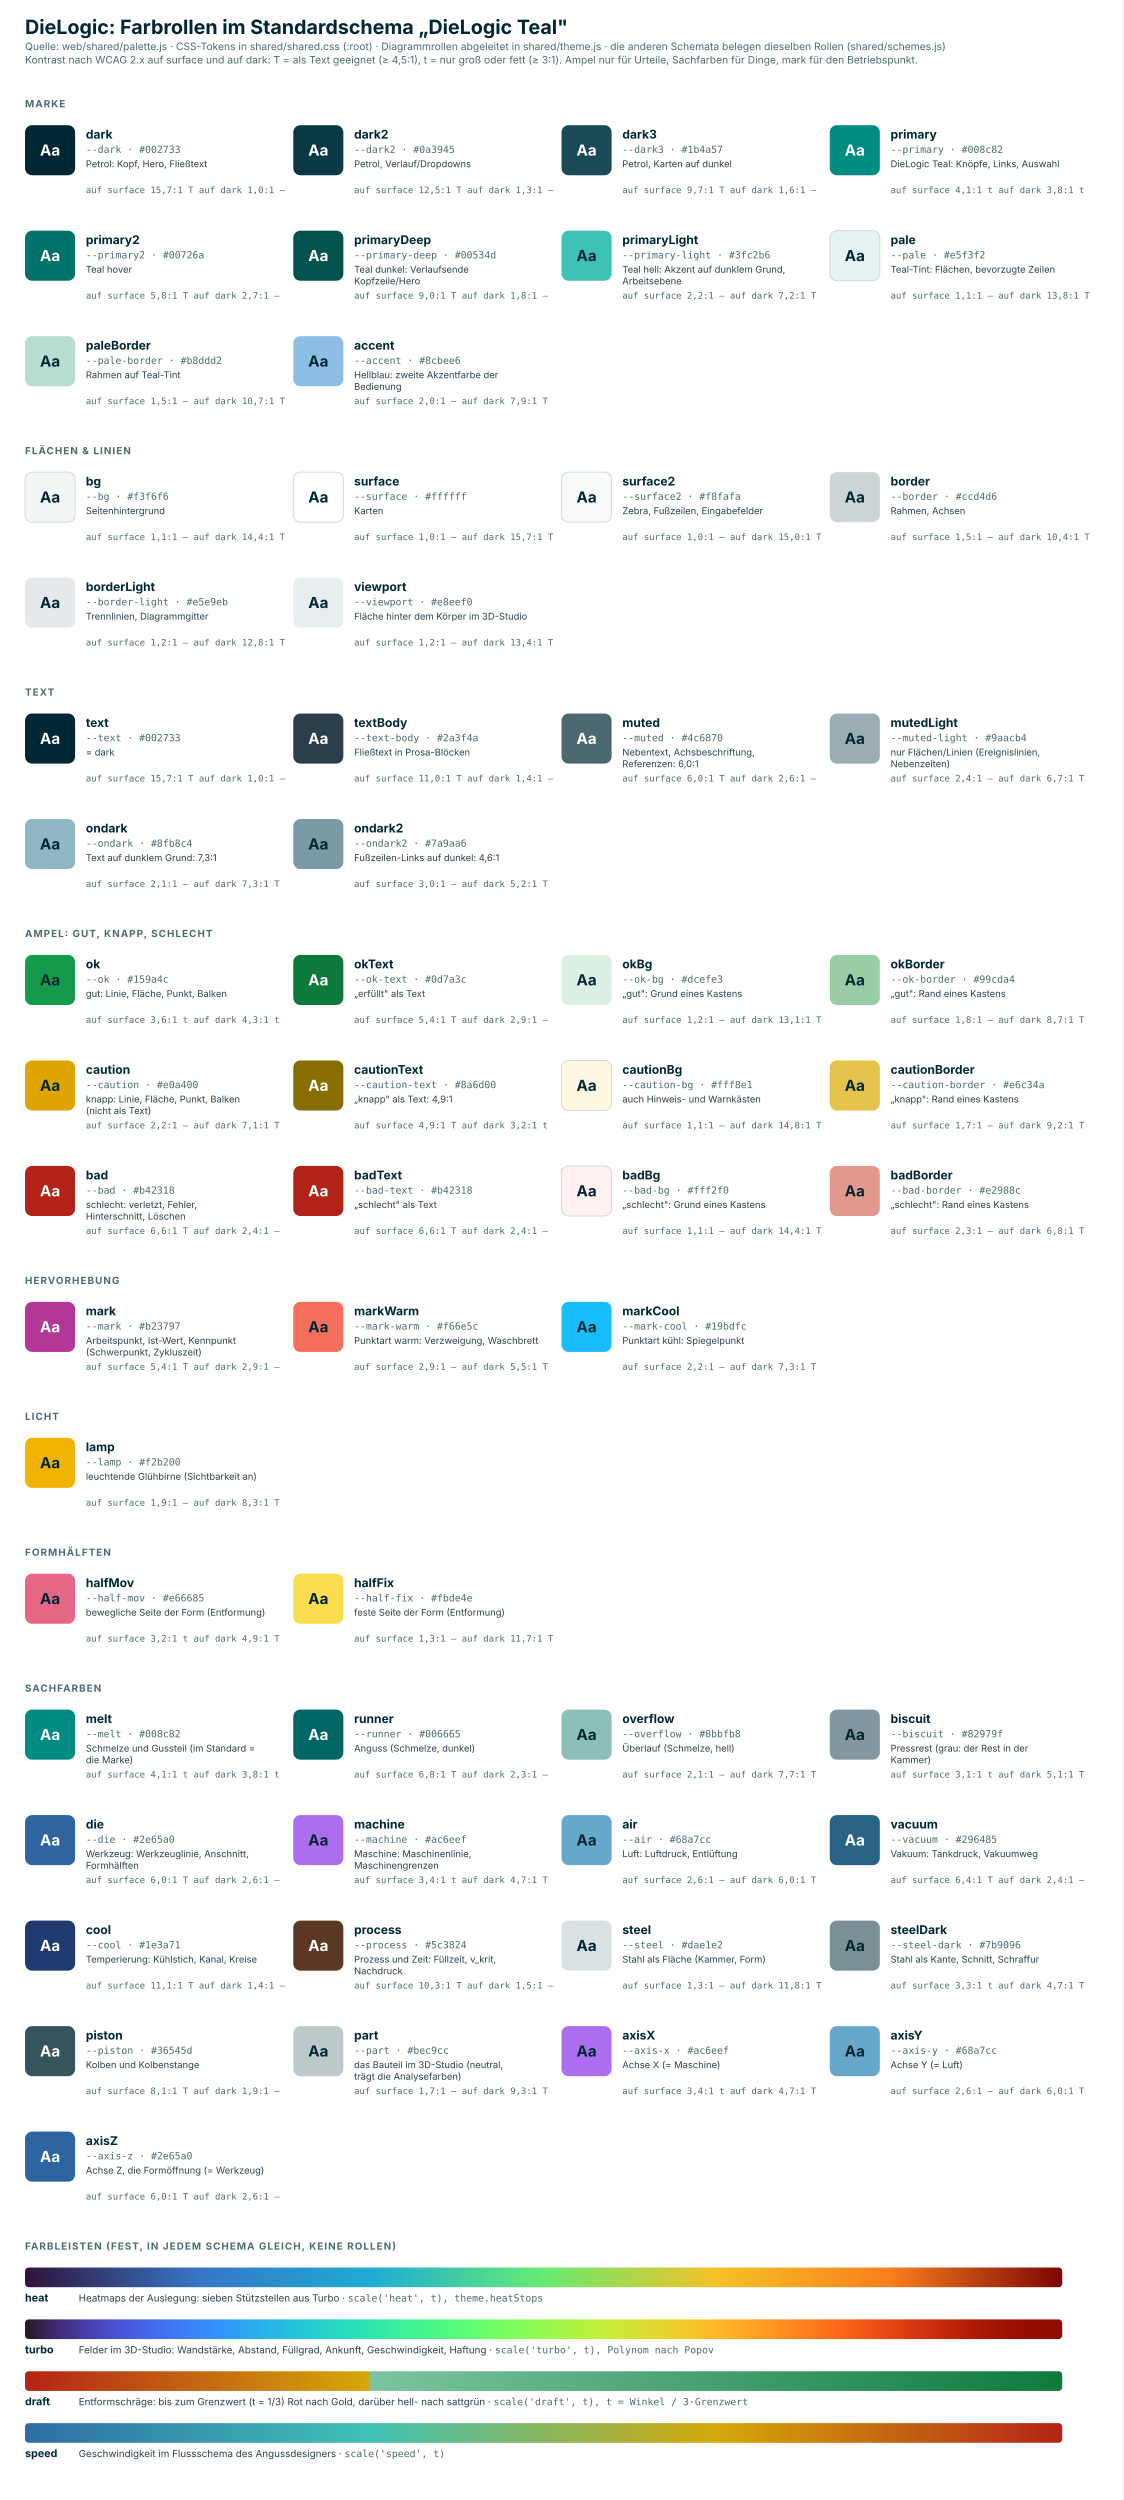
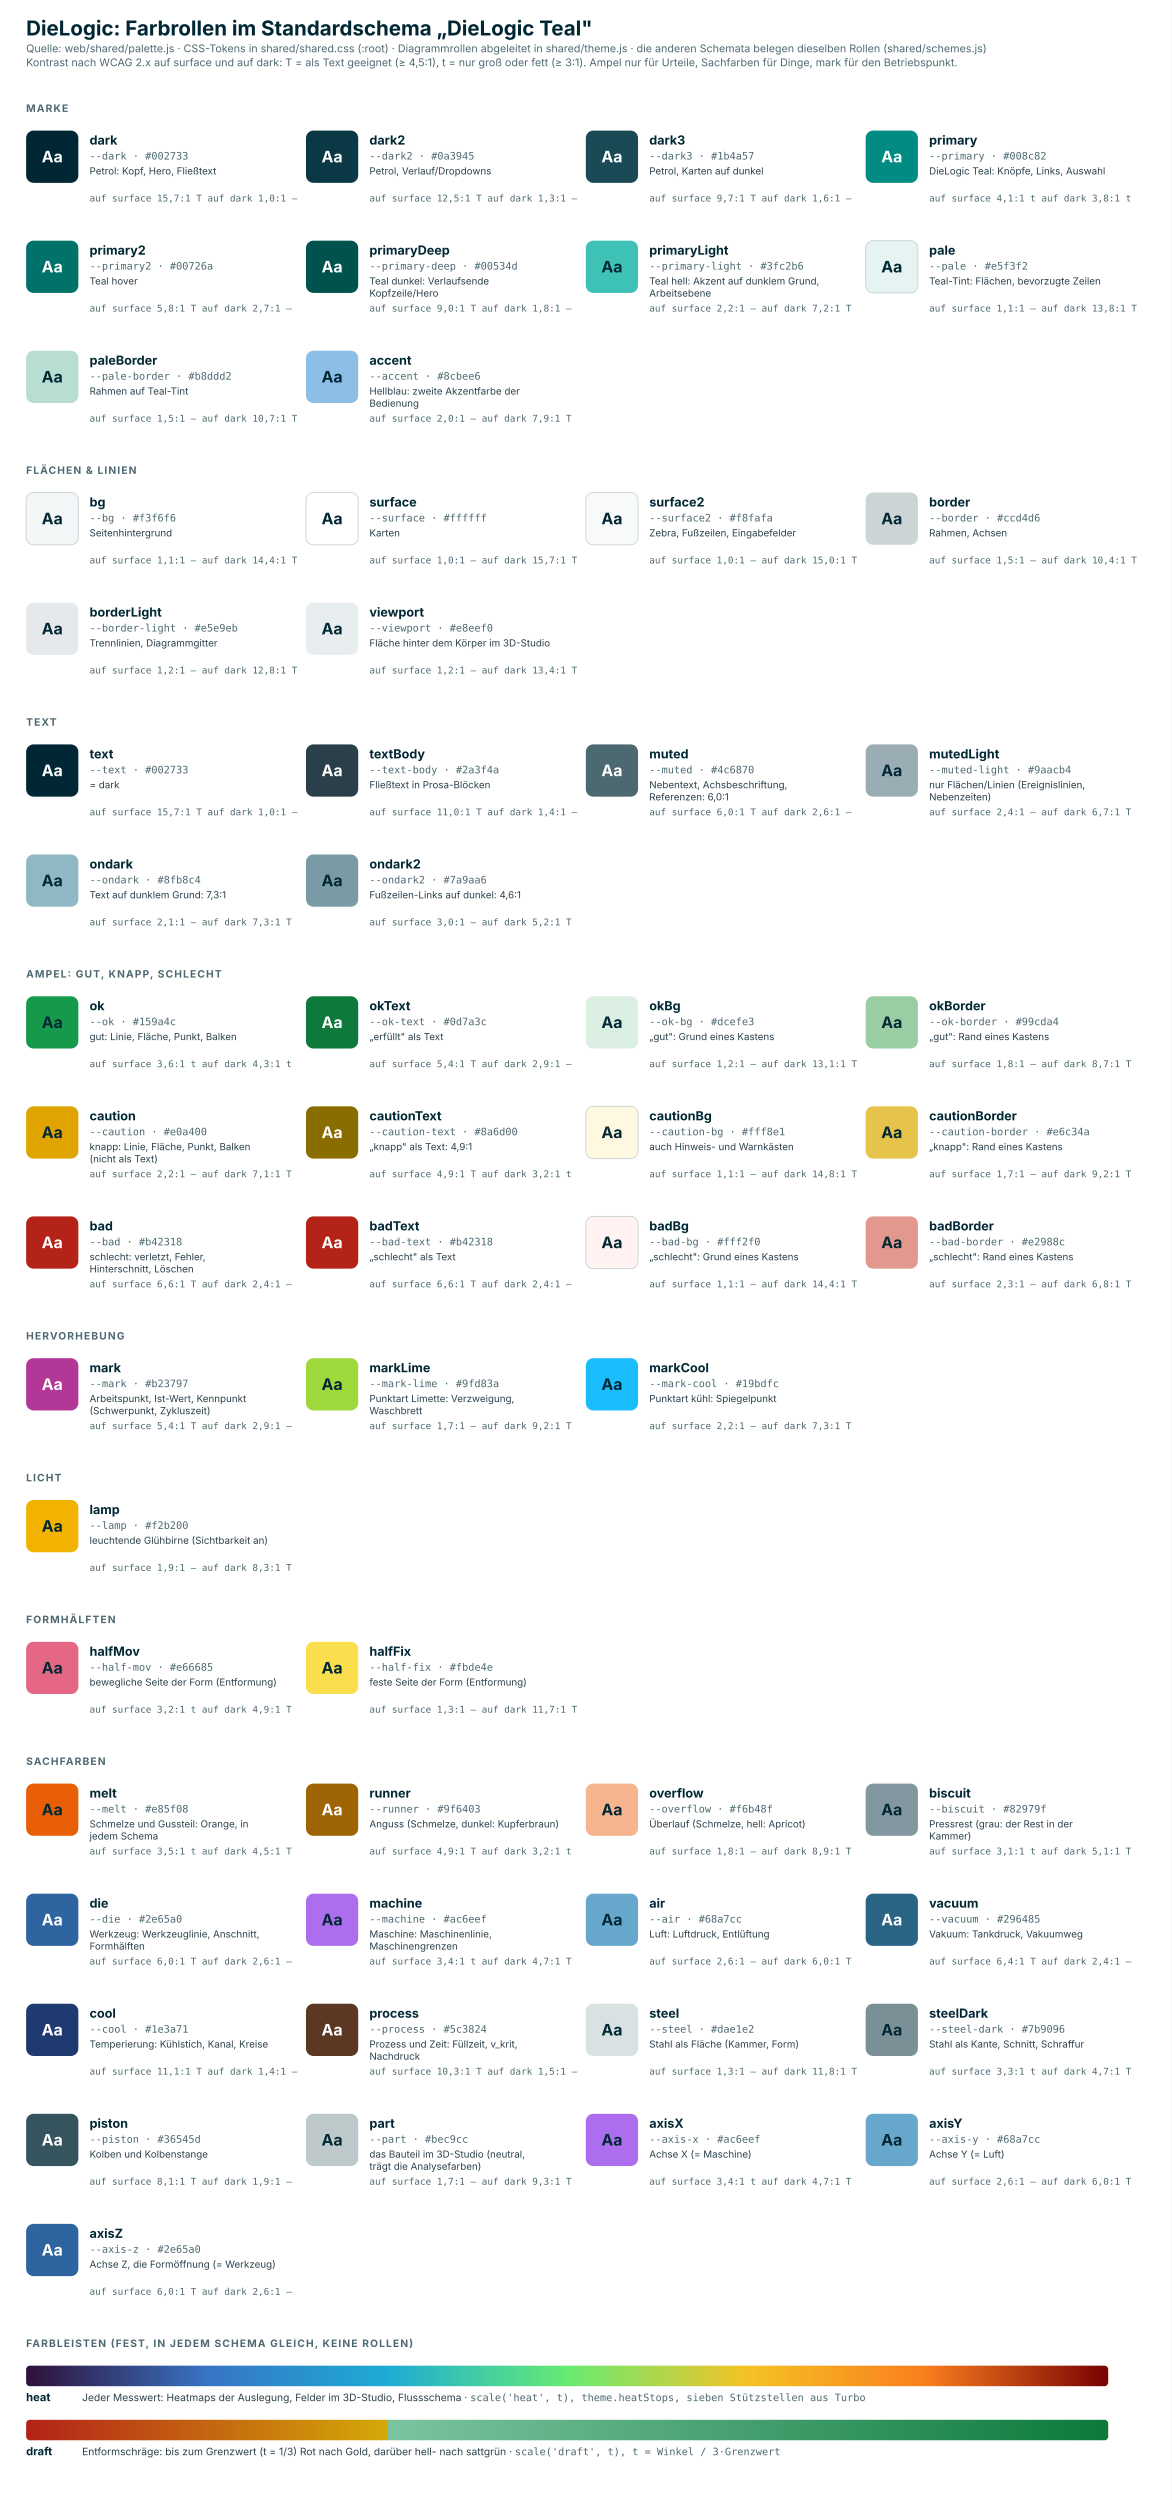
- <svg xmlns="http://www.w3.org/2000/svg" viewBox="0 0 1256 2796" width="1256" height="2796" font-family="-apple-system,Inter,Segoe UI,Helvetica,Arial,sans-serif" role="img" aria-label="DieLogic Farbrollen">
-   <rect width="1256" height="2796" fill="#ffffff" />
+ <svg xmlns="http://www.w3.org/2000/svg" viewBox="0 0 1256 2680" width="1256" height="2680" font-family="-apple-system,Inter,Segoe UI,Helvetica,Arial,sans-serif" role="img" aria-label="DieLogic Farbrollen">
+   <rect width="1256" height="2680" fill="#ffffff" />
  <text x="28" y="38" font-size="22" font-weight="700" fill="#002733">DieLogic: Farbrollen im Standardschema „DieLogic Teal"</text>
  <text x="28" y="56" font-size="11.5" fill="#4c6870">Quelle: web/shared/palette.js · CSS-Tokens in shared/shared.css (:root) · Diagrammrollen abgeleitet in shared/theme.js · die anderen Schemata belegen dieselben Rollen (shared/schemes.js)</text>
  <text x="28" y="71" font-size="11.5" fill="#4c6870">Kontrast nach WCAG 2.x auf surface und auf dark: T = als Text geeignet (≥ 4,5:1), t = nur groß oder fett (≥ 3:1). Ampel nur für Urteile, Sachfarben für Dinge, mark für den Betriebspunkt.</text>
  <text x="28" y="120" font-size="11" font-weight="700" letter-spacing="1.2" fill="#4c6870">MARKE</text>
  <rect x="28" y="140" width="56" height="56" rx="8" fill="#002733" stroke="none" />
  <text x="56" y="174" text-anchor="middle" font-size="17" font-weight="700" fill="#ffffff">Aa</text>
  <text x="96" y="155" font-size="13.5" font-weight="700" fill="#002733">dark</text>
  <text x="96" y="171" font-size="11" font-family="JetBrains Mono,Fira Code,Menlo,monospace" fill="#4c6870">--dark · #002733</text>
  <text x="96" y="187" font-size="10.5" fill="#2a3f4a">Petrol: Kopf, Hero, Fließtext</text>
  <text x="96" y="216" font-size="10" font-family="JetBrains Mono,Fira Code,Menlo,monospace" fill="#4c6870">auf surface 15,7:1 T   auf dark 1,0:1 –</text>
  <rect x="328" y="140" width="56" height="56" rx="8" fill="#0a3945" stroke="none" />
  <text x="356" y="174" text-anchor="middle" font-size="17" font-weight="700" fill="#ffffff">Aa</text>
  <text x="396" y="155" font-size="13.5" font-weight="700" fill="#002733">dark2</text>
  <text x="396" y="171" font-size="11" font-family="JetBrains Mono,Fira Code,Menlo,monospace" fill="#4c6870">--dark2 · #0a3945</text>
  <text x="396" y="187" font-size="10.5" fill="#2a3f4a">Petrol, Verlauf/Dropdowns</text>
  <text x="396" y="216" font-size="10" font-family="JetBrains Mono,Fira Code,Menlo,monospace" fill="#4c6870">auf surface 12,5:1 T   auf dark 1,3:1 –</text>
  <rect x="628" y="140" width="56" height="56" rx="8" fill="#1b4a57" stroke="none" />
  <text x="656" y="174" text-anchor="middle" font-size="17" font-weight="700" fill="#ffffff">Aa</text>
  <text x="696" y="155" font-size="13.5" font-weight="700" fill="#002733">dark3</text>
  <text x="696" y="171" font-size="11" font-family="JetBrains Mono,Fira Code,Menlo,monospace" fill="#4c6870">--dark3 · #1b4a57</text>
  <text x="696" y="187" font-size="10.5" fill="#2a3f4a">Petrol, Karten auf dunkel</text>
  <text x="696" y="216" font-size="10" font-family="JetBrains Mono,Fira Code,Menlo,monospace" fill="#4c6870">auf surface 9,7:1 T   auf dark 1,6:1 –</text>
  <rect x="928" y="140" width="56" height="56" rx="8" fill="#008c82" stroke="none" />
  <text x="956" y="174" text-anchor="middle" font-size="17" font-weight="700" fill="#ffffff">Aa</text>
  <text x="996" y="155" font-size="13.5" font-weight="700" fill="#002733">primary</text>
  <text x="996" y="171" font-size="11" font-family="JetBrains Mono,Fira Code,Menlo,monospace" fill="#4c6870">--primary · #008c82</text>
  <text x="996" y="187" font-size="10.5" fill="#2a3f4a">DieLogic Teal: Knöpfe, Links, Auswahl</text>
  <text x="996" y="216" font-size="10" font-family="JetBrains Mono,Fira Code,Menlo,monospace" fill="#4c6870">auf surface 4,1:1 t   auf dark 3,8:1 t</text>
  <rect x="28" y="258" width="56" height="56" rx="8" fill="#00726a" stroke="none" />
  <text x="56" y="292" text-anchor="middle" font-size="17" font-weight="700" fill="#ffffff">Aa</text>
  <text x="96" y="273" font-size="13.5" font-weight="700" fill="#002733">primary2</text>
  <text x="96" y="289" font-size="11" font-family="JetBrains Mono,Fira Code,Menlo,monospace" fill="#4c6870">--primary2 · #00726a</text>
  <text x="96" y="305" font-size="10.5" fill="#2a3f4a">Teal hover</text>
  <text x="96" y="334" font-size="10" font-family="JetBrains Mono,Fira Code,Menlo,monospace" fill="#4c6870">auf surface 5,8:1 T   auf dark 2,7:1 –</text>
  <rect x="328" y="258" width="56" height="56" rx="8" fill="#00534d" stroke="none" />
  <text x="356" y="292" text-anchor="middle" font-size="17" font-weight="700" fill="#ffffff">Aa</text>
  <text x="396" y="273" font-size="13.5" font-weight="700" fill="#002733">primaryDeep</text>
  <text x="396" y="289" font-size="11" font-family="JetBrains Mono,Fira Code,Menlo,monospace" fill="#4c6870">--primary-deep · #00534d</text>
  <text x="396" y="305" font-size="10.5" fill="#2a3f4a">Teal dunkel: Verlaufsende</text>
  <text x="396" y="318" font-size="10.5" fill="#2a3f4a">Kopfzeile/Hero</text>
  <text x="396" y="334" font-size="10" font-family="JetBrains Mono,Fira Code,Menlo,monospace" fill="#4c6870">auf surface 9,0:1 T   auf dark 1,8:1 –</text>
  <rect x="628" y="258" width="56" height="56" rx="8" fill="#3fc2b6" stroke="none" />
  <text x="656" y="292" text-anchor="middle" font-size="17" font-weight="700" fill="#002733">Aa</text>
  <text x="696" y="273" font-size="13.5" font-weight="700" fill="#002733">primaryLight</text>
  <text x="696" y="289" font-size="11" font-family="JetBrains Mono,Fira Code,Menlo,monospace" fill="#4c6870">--primary-light · #3fc2b6</text>
  <text x="696" y="305" font-size="10.5" fill="#2a3f4a">Teal hell: Akzent auf dunklem Grund,</text>
  <text x="696" y="318" font-size="10.5" fill="#2a3f4a">Arbeitsebene</text>
  <text x="696" y="334" font-size="10" font-family="JetBrains Mono,Fira Code,Menlo,monospace" fill="#4c6870">auf surface 2,2:1 –   auf dark 7,2:1 T</text>
  <rect x="928" y="258" width="56" height="56" rx="8" fill="#e5f3f2" stroke="#ccd4d6" />
  <text x="956" y="292" text-anchor="middle" font-size="17" font-weight="700" fill="#002733">Aa</text>
  <text x="996" y="273" font-size="13.5" font-weight="700" fill="#002733">pale</text>
  <text x="996" y="289" font-size="11" font-family="JetBrains Mono,Fira Code,Menlo,monospace" fill="#4c6870">--pale · #e5f3f2</text>
  <text x="996" y="305" font-size="10.5" fill="#2a3f4a">Teal-Tint: Flächen, bevorzugte Zeilen</text>
  <text x="996" y="334" font-size="10" font-family="JetBrains Mono,Fira Code,Menlo,monospace" fill="#4c6870">auf surface 1,1:1 –   auf dark 13,8:1 T</text>
  <rect x="28" y="376" width="56" height="56" rx="8" fill="#b8ddd2" stroke="none" />
  <text x="56" y="410" text-anchor="middle" font-size="17" font-weight="700" fill="#002733">Aa</text>
  <text x="96" y="391" font-size="13.5" font-weight="700" fill="#002733">paleBorder</text>
  <text x="96" y="407" font-size="11" font-family="JetBrains Mono,Fira Code,Menlo,monospace" fill="#4c6870">--pale-border · #b8ddd2</text>
  <text x="96" y="423" font-size="10.5" fill="#2a3f4a">Rahmen auf Teal-Tint</text>
  <text x="96" y="452" font-size="10" font-family="JetBrains Mono,Fira Code,Menlo,monospace" fill="#4c6870">auf surface 1,5:1 –   auf dark 10,7:1 T</text>
  <rect x="328" y="376" width="56" height="56" rx="8" fill="#8cbee6" stroke="none" />
  <text x="356" y="410" text-anchor="middle" font-size="17" font-weight="700" fill="#002733">Aa</text>
  <text x="396" y="391" font-size="13.5" font-weight="700" fill="#002733">accent</text>
  <text x="396" y="407" font-size="11" font-family="JetBrains Mono,Fira Code,Menlo,monospace" fill="#4c6870">--accent · #8cbee6</text>
  <text x="396" y="423" font-size="10.5" fill="#2a3f4a">Hellblau: zweite Akzentfarbe der</text>
  <text x="396" y="436" font-size="10.5" fill="#2a3f4a">Bedienung</text>
  <text x="396" y="452" font-size="10" font-family="JetBrains Mono,Fira Code,Menlo,monospace" fill="#4c6870">auf surface 2,0:1 –   auf dark 7,9:1 T</text>
  <text x="28" y="508" font-size="11" font-weight="700" letter-spacing="1.2" fill="#4c6870">FLÄCHEN &amp; LINIEN</text>
  <rect x="28" y="528" width="56" height="56" rx="8" fill="#f3f6f6" stroke="#ccd4d6" />
  <text x="56" y="562" text-anchor="middle" font-size="17" font-weight="700" fill="#002733">Aa</text>
  <text x="96" y="543" font-size="13.5" font-weight="700" fill="#002733">bg</text>
  <text x="96" y="559" font-size="11" font-family="JetBrains Mono,Fira Code,Menlo,monospace" fill="#4c6870">--bg · #f3f6f6</text>
  <text x="96" y="575" font-size="10.5" fill="#2a3f4a">Seitenhintergrund</text>
  <text x="96" y="604" font-size="10" font-family="JetBrains Mono,Fira Code,Menlo,monospace" fill="#4c6870">auf surface 1,1:1 –   auf dark 14,4:1 T</text>
  <rect x="328" y="528" width="56" height="56" rx="8" fill="#ffffff" stroke="#ccd4d6" />
  <text x="356" y="562" text-anchor="middle" font-size="17" font-weight="700" fill="#002733">Aa</text>
  <text x="396" y="543" font-size="13.5" font-weight="700" fill="#002733">surface</text>
  <text x="396" y="559" font-size="11" font-family="JetBrains Mono,Fira Code,Menlo,monospace" fill="#4c6870">--surface · #ffffff</text>
  <text x="396" y="575" font-size="10.5" fill="#2a3f4a">Karten</text>
  <text x="396" y="604" font-size="10" font-family="JetBrains Mono,Fira Code,Menlo,monospace" fill="#4c6870">auf surface 1,0:1 –   auf dark 15,7:1 T</text>
  <rect x="628" y="528" width="56" height="56" rx="8" fill="#f8fafa" stroke="#ccd4d6" />
  <text x="656" y="562" text-anchor="middle" font-size="17" font-weight="700" fill="#002733">Aa</text>
  <text x="696" y="543" font-size="13.5" font-weight="700" fill="#002733">surface2</text>
  <text x="696" y="559" font-size="11" font-family="JetBrains Mono,Fira Code,Menlo,monospace" fill="#4c6870">--surface2 · #f8fafa</text>
  <text x="696" y="575" font-size="10.5" fill="#2a3f4a">Zebra, Fußzeilen, Eingabefelder</text>
  <text x="696" y="604" font-size="10" font-family="JetBrains Mono,Fira Code,Menlo,monospace" fill="#4c6870">auf surface 1,0:1 –   auf dark 15,0:1 T</text>
  <rect x="928" y="528" width="56" height="56" rx="8" fill="#ccd4d6" stroke="none" />
  <text x="956" y="562" text-anchor="middle" font-size="17" font-weight="700" fill="#002733">Aa</text>
  <text x="996" y="543" font-size="13.5" font-weight="700" fill="#002733">border</text>
  <text x="996" y="559" font-size="11" font-family="JetBrains Mono,Fira Code,Menlo,monospace" fill="#4c6870">--border · #ccd4d6</text>
  <text x="996" y="575" font-size="10.5" fill="#2a3f4a">Rahmen, Achsen</text>
  <text x="996" y="604" font-size="10" font-family="JetBrains Mono,Fira Code,Menlo,monospace" fill="#4c6870">auf surface 1,5:1 –   auf dark 10,4:1 T</text>
  <rect x="28" y="646" width="56" height="56" rx="8" fill="#e5e9eb" stroke="none" />
  <text x="56" y="680" text-anchor="middle" font-size="17" font-weight="700" fill="#002733">Aa</text>
  <text x="96" y="661" font-size="13.5" font-weight="700" fill="#002733">borderLight</text>
  <text x="96" y="677" font-size="11" font-family="JetBrains Mono,Fira Code,Menlo,monospace" fill="#4c6870">--border-light · #e5e9eb</text>
  <text x="96" y="693" font-size="10.5" fill="#2a3f4a">Trennlinien, Diagrammgitter</text>
  <text x="96" y="722" font-size="10" font-family="JetBrains Mono,Fira Code,Menlo,monospace" fill="#4c6870">auf surface 1,2:1 –   auf dark 12,8:1 T</text>
  <rect x="328" y="646" width="56" height="56" rx="8" fill="#e8eef0" stroke="none" />
  <text x="356" y="680" text-anchor="middle" font-size="17" font-weight="700" fill="#002733">Aa</text>
  <text x="396" y="661" font-size="13.5" font-weight="700" fill="#002733">viewport</text>
  <text x="396" y="677" font-size="11" font-family="JetBrains Mono,Fira Code,Menlo,monospace" fill="#4c6870">--viewport · #e8eef0</text>
  <text x="396" y="693" font-size="10.5" fill="#2a3f4a">Fläche hinter dem Körper im 3D-Studio</text>
  <text x="396" y="722" font-size="10" font-family="JetBrains Mono,Fira Code,Menlo,monospace" fill="#4c6870">auf surface 1,2:1 –   auf dark 13,4:1 T</text>
  <text x="28" y="778" font-size="11" font-weight="700" letter-spacing="1.2" fill="#4c6870">TEXT</text>
  <rect x="28" y="798" width="56" height="56" rx="8" fill="#002733" stroke="none" />
  <text x="56" y="832" text-anchor="middle" font-size="17" font-weight="700" fill="#ffffff">Aa</text>
  <text x="96" y="813" font-size="13.5" font-weight="700" fill="#002733">text</text>
  <text x="96" y="829" font-size="11" font-family="JetBrains Mono,Fira Code,Menlo,monospace" fill="#4c6870">--text · #002733</text>
  <text x="96" y="845" font-size="10.5" fill="#2a3f4a">= dark</text>
  <text x="96" y="874" font-size="10" font-family="JetBrains Mono,Fira Code,Menlo,monospace" fill="#4c6870">auf surface 15,7:1 T   auf dark 1,0:1 –</text>
  <rect x="328" y="798" width="56" height="56" rx="8" fill="#2a3f4a" stroke="none" />
  <text x="356" y="832" text-anchor="middle" font-size="17" font-weight="700" fill="#ffffff">Aa</text>
  <text x="396" y="813" font-size="13.5" font-weight="700" fill="#002733">textBody</text>
  <text x="396" y="829" font-size="11" font-family="JetBrains Mono,Fira Code,Menlo,monospace" fill="#4c6870">--text-body · #2a3f4a</text>
  <text x="396" y="845" font-size="10.5" fill="#2a3f4a">Fließtext in Prosa-Blöcken</text>
  <text x="396" y="874" font-size="10" font-family="JetBrains Mono,Fira Code,Menlo,monospace" fill="#4c6870">auf surface 11,0:1 T   auf dark 1,4:1 –</text>
  <rect x="628" y="798" width="56" height="56" rx="8" fill="#4c6870" stroke="none" />
  <text x="656" y="832" text-anchor="middle" font-size="17" font-weight="700" fill="#ffffff">Aa</text>
  <text x="696" y="813" font-size="13.5" font-weight="700" fill="#002733">muted</text>
  <text x="696" y="829" font-size="11" font-family="JetBrains Mono,Fira Code,Menlo,monospace" fill="#4c6870">--muted · #4c6870</text>
  <text x="696" y="845" font-size="10.5" fill="#2a3f4a">Nebentext, Achsbeschriftung,</text>
  <text x="696" y="858" font-size="10.5" fill="#2a3f4a">Referenzen: 6,0:1</text>
  <text x="696" y="874" font-size="10" font-family="JetBrains Mono,Fira Code,Menlo,monospace" fill="#4c6870">auf surface 6,0:1 T   auf dark 2,6:1 –</text>
  <rect x="928" y="798" width="56" height="56" rx="8" fill="#9aacb4" stroke="none" />
  <text x="956" y="832" text-anchor="middle" font-size="17" font-weight="700" fill="#002733">Aa</text>
  <text x="996" y="813" font-size="13.5" font-weight="700" fill="#002733">mutedLight</text>
  <text x="996" y="829" font-size="11" font-family="JetBrains Mono,Fira Code,Menlo,monospace" fill="#4c6870">--muted-light · #9aacb4</text>
  <text x="996" y="845" font-size="10.5" fill="#2a3f4a">nur Flächen/Linien (Ereignislinien,</text>
  <text x="996" y="858" font-size="10.5" fill="#2a3f4a">Nebenzeiten)</text>
  <text x="996" y="874" font-size="10" font-family="JetBrains Mono,Fira Code,Menlo,monospace" fill="#4c6870">auf surface 2,4:1 –   auf dark 6,7:1 T</text>
  <rect x="28" y="916" width="56" height="56" rx="8" fill="#8fb8c4" stroke="none" />
  <text x="56" y="950" text-anchor="middle" font-size="17" font-weight="700" fill="#002733">Aa</text>
  <text x="96" y="931" font-size="13.5" font-weight="700" fill="#002733">ondark</text>
  <text x="96" y="947" font-size="11" font-family="JetBrains Mono,Fira Code,Menlo,monospace" fill="#4c6870">--ondark · #8fb8c4</text>
  <text x="96" y="963" font-size="10.5" fill="#2a3f4a">Text auf dunklem Grund: 7,3:1</text>
  <text x="96" y="992" font-size="10" font-family="JetBrains Mono,Fira Code,Menlo,monospace" fill="#4c6870">auf surface 2,1:1 –   auf dark 7,3:1 T</text>
  <rect x="328" y="916" width="56" height="56" rx="8" fill="#7a9aa6" stroke="none" />
  <text x="356" y="950" text-anchor="middle" font-size="17" font-weight="700" fill="#002733">Aa</text>
  <text x="396" y="931" font-size="13.5" font-weight="700" fill="#002733">ondark2</text>
  <text x="396" y="947" font-size="11" font-family="JetBrains Mono,Fira Code,Menlo,monospace" fill="#4c6870">--ondark2 · #7a9aa6</text>
  <text x="396" y="963" font-size="10.5" fill="#2a3f4a">Fußzeilen-Links auf dunkel: 4,6:1</text>
  <text x="396" y="992" font-size="10" font-family="JetBrains Mono,Fira Code,Menlo,monospace" fill="#4c6870">auf surface 3,0:1 –   auf dark 5,2:1 T</text>
  <text x="28" y="1048" font-size="11" font-weight="700" letter-spacing="1.2" fill="#4c6870">AMPEL: GUT, KNAPP, SCHLECHT</text>
  <rect x="28" y="1068" width="56" height="56" rx="8" fill="#159a4c" stroke="none" />
  <text x="56" y="1102" text-anchor="middle" font-size="17" font-weight="700" fill="#002733">Aa</text>
  <text x="96" y="1083" font-size="13.5" font-weight="700" fill="#002733">ok</text>
  <text x="96" y="1099" font-size="11" font-family="JetBrains Mono,Fira Code,Menlo,monospace" fill="#4c6870">--ok · #159a4c</text>
  <text x="96" y="1115" font-size="10.5" fill="#2a3f4a">gut: Linie, Fläche, Punkt, Balken</text>
  <text x="96" y="1144" font-size="10" font-family="JetBrains Mono,Fira Code,Menlo,monospace" fill="#4c6870">auf surface 3,6:1 t   auf dark 4,3:1 t</text>
  <rect x="328" y="1068" width="56" height="56" rx="8" fill="#0d7a3c" stroke="none" />
  <text x="356" y="1102" text-anchor="middle" font-size="17" font-weight="700" fill="#ffffff">Aa</text>
  <text x="396" y="1083" font-size="13.5" font-weight="700" fill="#002733">okText</text>
  <text x="396" y="1099" font-size="11" font-family="JetBrains Mono,Fira Code,Menlo,monospace" fill="#4c6870">--ok-text · #0d7a3c</text>
  <text x="396" y="1115" font-size="10.5" fill="#2a3f4a">„erfüllt" als Text</text>
  <text x="396" y="1144" font-size="10" font-family="JetBrains Mono,Fira Code,Menlo,monospace" fill="#4c6870">auf surface 5,4:1 T   auf dark 2,9:1 –</text>
  <rect x="628" y="1068" width="56" height="56" rx="8" fill="#dcefe3" stroke="none" />
  <text x="656" y="1102" text-anchor="middle" font-size="17" font-weight="700" fill="#002733">Aa</text>
  <text x="696" y="1083" font-size="13.5" font-weight="700" fill="#002733">okBg</text>
  <text x="696" y="1099" font-size="11" font-family="JetBrains Mono,Fira Code,Menlo,monospace" fill="#4c6870">--ok-bg · #dcefe3</text>
  <text x="696" y="1115" font-size="10.5" fill="#2a3f4a">„gut": Grund eines Kastens</text>
  <text x="696" y="1144" font-size="10" font-family="JetBrains Mono,Fira Code,Menlo,monospace" fill="#4c6870">auf surface 1,2:1 –   auf dark 13,1:1 T</text>
  <rect x="928" y="1068" width="56" height="56" rx="8" fill="#99cda4" stroke="none" />
  <text x="956" y="1102" text-anchor="middle" font-size="17" font-weight="700" fill="#002733">Aa</text>
  <text x="996" y="1083" font-size="13.5" font-weight="700" fill="#002733">okBorder</text>
  <text x="996" y="1099" font-size="11" font-family="JetBrains Mono,Fira Code,Menlo,monospace" fill="#4c6870">--ok-border · #99cda4</text>
  <text x="996" y="1115" font-size="10.5" fill="#2a3f4a">„gut": Rand eines Kastens</text>
  <text x="996" y="1144" font-size="10" font-family="JetBrains Mono,Fira Code,Menlo,monospace" fill="#4c6870">auf surface 1,8:1 –   auf dark 8,7:1 T</text>
  <rect x="28" y="1186" width="56" height="56" rx="8" fill="#e0a400" stroke="none" />
  <text x="56" y="1220" text-anchor="middle" font-size="17" font-weight="700" fill="#002733">Aa</text>
  <text x="96" y="1201" font-size="13.5" font-weight="700" fill="#002733">caution</text>
  <text x="96" y="1217" font-size="11" font-family="JetBrains Mono,Fira Code,Menlo,monospace" fill="#4c6870">--caution · #e0a400</text>
  <text x="96" y="1233" font-size="10.5" fill="#2a3f4a">knapp: Linie, Fläche, Punkt, Balken</text>
  <text x="96" y="1246" font-size="10.5" fill="#2a3f4a">(nicht als Text)</text>
  <text x="96" y="1262" font-size="10" font-family="JetBrains Mono,Fira Code,Menlo,monospace" fill="#4c6870">auf surface 2,2:1 –   auf dark 7,1:1 T</text>
  <rect x="328" y="1186" width="56" height="56" rx="8" fill="#8a6d00" stroke="none" />
  <text x="356" y="1220" text-anchor="middle" font-size="17" font-weight="700" fill="#ffffff">Aa</text>
  <text x="396" y="1201" font-size="13.5" font-weight="700" fill="#002733">cautionText</text>
  <text x="396" y="1217" font-size="11" font-family="JetBrains Mono,Fira Code,Menlo,monospace" fill="#4c6870">--caution-text · #8a6d00</text>
  <text x="396" y="1233" font-size="10.5" fill="#2a3f4a">„knapp" als Text: 4,9:1</text>
  <text x="396" y="1262" font-size="10" font-family="JetBrains Mono,Fira Code,Menlo,monospace" fill="#4c6870">auf surface 4,9:1 T   auf dark 3,2:1 t</text>
  <rect x="628" y="1186" width="56" height="56" rx="8" fill="#fff8e1" stroke="#ccd4d6" />
  <text x="656" y="1220" text-anchor="middle" font-size="17" font-weight="700" fill="#002733">Aa</text>
  <text x="696" y="1201" font-size="13.5" font-weight="700" fill="#002733">cautionBg</text>
  <text x="696" y="1217" font-size="11" font-family="JetBrains Mono,Fira Code,Menlo,monospace" fill="#4c6870">--caution-bg · #fff8e1</text>
  <text x="696" y="1233" font-size="10.5" fill="#2a3f4a">auch Hinweis- und Warnkästen</text>
  <text x="696" y="1262" font-size="10" font-family="JetBrains Mono,Fira Code,Menlo,monospace" fill="#4c6870">auf surface 1,1:1 –   auf dark 14,8:1 T</text>
  <rect x="928" y="1186" width="56" height="56" rx="8" fill="#e6c34a" stroke="none" />
  <text x="956" y="1220" text-anchor="middle" font-size="17" font-weight="700" fill="#002733">Aa</text>
  <text x="996" y="1201" font-size="13.5" font-weight="700" fill="#002733">cautionBorder</text>
  <text x="996" y="1217" font-size="11" font-family="JetBrains Mono,Fira Code,Menlo,monospace" fill="#4c6870">--caution-border · #e6c34a</text>
  <text x="996" y="1233" font-size="10.5" fill="#2a3f4a">„knapp": Rand eines Kastens</text>
  <text x="996" y="1262" font-size="10" font-family="JetBrains Mono,Fira Code,Menlo,monospace" fill="#4c6870">auf surface 1,7:1 –   auf dark 9,2:1 T</text>
  <rect x="28" y="1304" width="56" height="56" rx="8" fill="#b42318" stroke="none" />
  <text x="56" y="1338" text-anchor="middle" font-size="17" font-weight="700" fill="#ffffff">Aa</text>
  <text x="96" y="1319" font-size="13.5" font-weight="700" fill="#002733">bad</text>
  <text x="96" y="1335" font-size="11" font-family="JetBrains Mono,Fira Code,Menlo,monospace" fill="#4c6870">--bad · #b42318</text>
  <text x="96" y="1351" font-size="10.5" fill="#2a3f4a">schlecht: verletzt, Fehler,</text>
  <text x="96" y="1364" font-size="10.5" fill="#2a3f4a">Hinterschnitt, Löschen</text>
  <text x="96" y="1380" font-size="10" font-family="JetBrains Mono,Fira Code,Menlo,monospace" fill="#4c6870">auf surface 6,6:1 T   auf dark 2,4:1 –</text>
  <rect x="328" y="1304" width="56" height="56" rx="8" fill="#b42318" stroke="none" />
  <text x="356" y="1338" text-anchor="middle" font-size="17" font-weight="700" fill="#ffffff">Aa</text>
  <text x="396" y="1319" font-size="13.5" font-weight="700" fill="#002733">badText</text>
  <text x="396" y="1335" font-size="11" font-family="JetBrains Mono,Fira Code,Menlo,monospace" fill="#4c6870">--bad-text · #b42318</text>
  <text x="396" y="1351" font-size="10.5" fill="#2a3f4a">„schlecht" als Text</text>
  <text x="396" y="1380" font-size="10" font-family="JetBrains Mono,Fira Code,Menlo,monospace" fill="#4c6870">auf surface 6,6:1 T   auf dark 2,4:1 –</text>
  <rect x="628" y="1304" width="56" height="56" rx="8" fill="#fff2f0" stroke="#ccd4d6" />
  <text x="656" y="1338" text-anchor="middle" font-size="17" font-weight="700" fill="#002733">Aa</text>
  <text x="696" y="1319" font-size="13.5" font-weight="700" fill="#002733">badBg</text>
  <text x="696" y="1335" font-size="11" font-family="JetBrains Mono,Fira Code,Menlo,monospace" fill="#4c6870">--bad-bg · #fff2f0</text>
  <text x="696" y="1351" font-size="10.5" fill="#2a3f4a">„schlecht": Grund eines Kastens</text>
  <text x="696" y="1380" font-size="10" font-family="JetBrains Mono,Fira Code,Menlo,monospace" fill="#4c6870">auf surface 1,1:1 –   auf dark 14,4:1 T</text>
  <rect x="928" y="1304" width="56" height="56" rx="8" fill="#e2988c" stroke="none" />
  <text x="956" y="1338" text-anchor="middle" font-size="17" font-weight="700" fill="#002733">Aa</text>
  <text x="996" y="1319" font-size="13.5" font-weight="700" fill="#002733">badBorder</text>
  <text x="996" y="1335" font-size="11" font-family="JetBrains Mono,Fira Code,Menlo,monospace" fill="#4c6870">--bad-border · #e2988c</text>
  <text x="996" y="1351" font-size="10.5" fill="#2a3f4a">„schlecht": Rand eines Kastens</text>
  <text x="996" y="1380" font-size="10" font-family="JetBrains Mono,Fira Code,Menlo,monospace" fill="#4c6870">auf surface 2,3:1 –   auf dark 6,8:1 T</text>
  <text x="28" y="1436" font-size="11" font-weight="700" letter-spacing="1.2" fill="#4c6870">HERVORHEBUNG</text>
  <rect x="28" y="1456" width="56" height="56" rx="8" fill="#b23797" stroke="none" />
  <text x="56" y="1490" text-anchor="middle" font-size="17" font-weight="700" fill="#ffffff">Aa</text>
  <text x="96" y="1471" font-size="13.5" font-weight="700" fill="#002733">mark</text>
  <text x="96" y="1487" font-size="11" font-family="JetBrains Mono,Fira Code,Menlo,monospace" fill="#4c6870">--mark · #b23797</text>
  <text x="96" y="1503" font-size="10.5" fill="#2a3f4a">Arbeitspunkt, Ist-Wert, Kennpunkt</text>
  <text x="96" y="1516" font-size="10.5" fill="#2a3f4a">(Schwerpunkt, Zykluszeit)</text>
  <text x="96" y="1532" font-size="10" font-family="JetBrains Mono,Fira Code,Menlo,monospace" fill="#4c6870">auf surface 5,4:1 T   auf dark 2,9:1 –</text>
-   <rect x="328" y="1456" width="56" height="56" rx="8" fill="#f66e5c" stroke="none" />
+   <rect x="328" y="1456" width="56" height="56" rx="8" fill="#9fd83a" stroke="none" />
  <text x="356" y="1490" text-anchor="middle" font-size="17" font-weight="700" fill="#002733">Aa</text>
-   <text x="396" y="1471" font-size="13.5" font-weight="700" fill="#002733">markWarm</text>
-   <text x="396" y="1487" font-size="11" font-family="JetBrains Mono,Fira Code,Menlo,monospace" fill="#4c6870">--mark-warm · #f66e5c</text>
-   <text x="396" y="1503" font-size="10.5" fill="#2a3f4a">Punktart warm: Verzweigung, Waschbrett</text>
-   <text x="396" y="1532" font-size="10" font-family="JetBrains Mono,Fira Code,Menlo,monospace" fill="#4c6870">auf surface 2,9:1 –   auf dark 5,5:1 T</text>
+   <text x="396" y="1471" font-size="13.5" font-weight="700" fill="#002733">markLime</text>
+   <text x="396" y="1487" font-size="11" font-family="JetBrains Mono,Fira Code,Menlo,monospace" fill="#4c6870">--mark-lime · #9fd83a</text>
+   <text x="396" y="1503" font-size="10.5" fill="#2a3f4a">Punktart Limette: Verzweigung,</text>
+   <text x="396" y="1516" font-size="10.5" fill="#2a3f4a">Waschbrett</text>
+   <text x="396" y="1532" font-size="10" font-family="JetBrains Mono,Fira Code,Menlo,monospace" fill="#4c6870">auf surface 1,7:1 –   auf dark 9,2:1 T</text>
  <rect x="628" y="1456" width="56" height="56" rx="8" fill="#19bdfc" stroke="none" />
  <text x="656" y="1490" text-anchor="middle" font-size="17" font-weight="700" fill="#002733">Aa</text>
  <text x="696" y="1471" font-size="13.5" font-weight="700" fill="#002733">markCool</text>
  <text x="696" y="1487" font-size="11" font-family="JetBrains Mono,Fira Code,Menlo,monospace" fill="#4c6870">--mark-cool · #19bdfc</text>
  <text x="696" y="1503" font-size="10.5" fill="#2a3f4a">Punktart kühl: Spiegelpunkt</text>
  <text x="696" y="1532" font-size="10" font-family="JetBrains Mono,Fira Code,Menlo,monospace" fill="#4c6870">auf surface 2,2:1 –   auf dark 7,3:1 T</text>
  <text x="28" y="1588" font-size="11" font-weight="700" letter-spacing="1.2" fill="#4c6870">LICHT</text>
  <rect x="28" y="1608" width="56" height="56" rx="8" fill="#f2b200" stroke="none" />
  <text x="56" y="1642" text-anchor="middle" font-size="17" font-weight="700" fill="#002733">Aa</text>
  <text x="96" y="1623" font-size="13.5" font-weight="700" fill="#002733">lamp</text>
  <text x="96" y="1639" font-size="11" font-family="JetBrains Mono,Fira Code,Menlo,monospace" fill="#4c6870">--lamp · #f2b200</text>
  <text x="96" y="1655" font-size="10.5" fill="#2a3f4a">leuchtende Glühbirne (Sichtbarkeit an)</text>
  <text x="96" y="1684" font-size="10" font-family="JetBrains Mono,Fira Code,Menlo,monospace" fill="#4c6870">auf surface 1,9:1 –   auf dark 8,3:1 T</text>
  <text x="28" y="1740" font-size="11" font-weight="700" letter-spacing="1.2" fill="#4c6870">FORMHÄLFTEN</text>
  <rect x="28" y="1760" width="56" height="56" rx="8" fill="#e66685" stroke="none" />
  <text x="56" y="1794" text-anchor="middle" font-size="17" font-weight="700" fill="#002733">Aa</text>
  <text x="96" y="1775" font-size="13.5" font-weight="700" fill="#002733">halfMov</text>
  <text x="96" y="1791" font-size="11" font-family="JetBrains Mono,Fira Code,Menlo,monospace" fill="#4c6870">--half-mov · #e66685</text>
  <text x="96" y="1807" font-size="10.5" fill="#2a3f4a">bewegliche Seite der Form (Entformung)</text>
  <text x="96" y="1836" font-size="10" font-family="JetBrains Mono,Fira Code,Menlo,monospace" fill="#4c6870">auf surface 3,2:1 t   auf dark 4,9:1 T</text>
  <rect x="328" y="1760" width="56" height="56" rx="8" fill="#fbde4e" stroke="none" />
  <text x="356" y="1794" text-anchor="middle" font-size="17" font-weight="700" fill="#002733">Aa</text>
  <text x="396" y="1775" font-size="13.5" font-weight="700" fill="#002733">halfFix</text>
  <text x="396" y="1791" font-size="11" font-family="JetBrains Mono,Fira Code,Menlo,monospace" fill="#4c6870">--half-fix · #fbde4e</text>
  <text x="396" y="1807" font-size="10.5" fill="#2a3f4a">feste Seite der Form (Entformung)</text>
  <text x="396" y="1836" font-size="10" font-family="JetBrains Mono,Fira Code,Menlo,monospace" fill="#4c6870">auf surface 1,3:1 –   auf dark 11,7:1 T</text>
  <text x="28" y="1892" font-size="11" font-weight="700" letter-spacing="1.2" fill="#4c6870">SACHFARBEN</text>
-   <rect x="28" y="1912" width="56" height="56" rx="8" fill="#008c82" stroke="none" />
-   <text x="56" y="1946" text-anchor="middle" font-size="17" font-weight="700" fill="#ffffff">Aa</text>
+   <rect x="28" y="1912" width="56" height="56" rx="8" fill="#e85f08" stroke="none" />
+   <text x="56" y="1946" text-anchor="middle" font-size="17" font-weight="700" fill="#002733">Aa</text>
  <text x="96" y="1927" font-size="13.5" font-weight="700" fill="#002733">melt</text>
-   <text x="96" y="1943" font-size="11" font-family="JetBrains Mono,Fira Code,Menlo,monospace" fill="#4c6870">--melt · #008c82</text>
-   <text x="96" y="1959" font-size="10.5" fill="#2a3f4a">Schmelze und Gussteil (im Standard =</text>
-   <text x="96" y="1972" font-size="10.5" fill="#2a3f4a">die Marke)</text>
-   <text x="96" y="1988" font-size="10" font-family="JetBrains Mono,Fira Code,Menlo,monospace" fill="#4c6870">auf surface 4,1:1 t   auf dark 3,8:1 t</text>
-   <rect x="328" y="1912" width="56" height="56" rx="8" fill="#006665" stroke="none" />
+   <text x="96" y="1943" font-size="11" font-family="JetBrains Mono,Fira Code,Menlo,monospace" fill="#4c6870">--melt · #e85f08</text>
+   <text x="96" y="1959" font-size="10.5" fill="#2a3f4a">Schmelze und Gussteil: Orange, in</text>
+   <text x="96" y="1972" font-size="10.5" fill="#2a3f4a">jedem Schema</text>
+   <text x="96" y="1988" font-size="10" font-family="JetBrains Mono,Fira Code,Menlo,monospace" fill="#4c6870">auf surface 3,5:1 t   auf dark 4,5:1 T</text>
+   <rect x="328" y="1912" width="56" height="56" rx="8" fill="#9f6403" stroke="none" />
  <text x="356" y="1946" text-anchor="middle" font-size="17" font-weight="700" fill="#ffffff">Aa</text>
  <text x="396" y="1927" font-size="13.5" font-weight="700" fill="#002733">runner</text>
-   <text x="396" y="1943" font-size="11" font-family="JetBrains Mono,Fira Code,Menlo,monospace" fill="#4c6870">--runner · #006665</text>
-   <text x="396" y="1959" font-size="10.5" fill="#2a3f4a">Anguss (Schmelze, dunkel)</text>
-   <text x="396" y="1988" font-size="10" font-family="JetBrains Mono,Fira Code,Menlo,monospace" fill="#4c6870">auf surface 6,8:1 T   auf dark 2,3:1 –</text>
-   <rect x="628" y="1912" width="56" height="56" rx="8" fill="#8bbfb8" stroke="none" />
+   <text x="396" y="1943" font-size="11" font-family="JetBrains Mono,Fira Code,Menlo,monospace" fill="#4c6870">--runner · #9f6403</text>
+   <text x="396" y="1959" font-size="10.5" fill="#2a3f4a">Anguss (Schmelze, dunkel: Kupferbraun)</text>
+   <text x="396" y="1988" font-size="10" font-family="JetBrains Mono,Fira Code,Menlo,monospace" fill="#4c6870">auf surface 4,9:1 T   auf dark 3,2:1 t</text>
+   <rect x="628" y="1912" width="56" height="56" rx="8" fill="#f6b48f" stroke="none" />
  <text x="656" y="1946" text-anchor="middle" font-size="17" font-weight="700" fill="#002733">Aa</text>
  <text x="696" y="1927" font-size="13.5" font-weight="700" fill="#002733">overflow</text>
-   <text x="696" y="1943" font-size="11" font-family="JetBrains Mono,Fira Code,Menlo,monospace" fill="#4c6870">--overflow · #8bbfb8</text>
-   <text x="696" y="1959" font-size="10.5" fill="#2a3f4a">Überlauf (Schmelze, hell)</text>
-   <text x="696" y="1988" font-size="10" font-family="JetBrains Mono,Fira Code,Menlo,monospace" fill="#4c6870">auf surface 2,1:1 –   auf dark 7,7:1 T</text>
+   <text x="696" y="1943" font-size="11" font-family="JetBrains Mono,Fira Code,Menlo,monospace" fill="#4c6870">--overflow · #f6b48f</text>
+   <text x="696" y="1959" font-size="10.5" fill="#2a3f4a">Überlauf (Schmelze, hell: Apricot)</text>
+   <text x="696" y="1988" font-size="10" font-family="JetBrains Mono,Fira Code,Menlo,monospace" fill="#4c6870">auf surface 1,8:1 –   auf dark 8,9:1 T</text>
  <rect x="928" y="1912" width="56" height="56" rx="8" fill="#82979f" stroke="none" />
  <text x="956" y="1946" text-anchor="middle" font-size="17" font-weight="700" fill="#002733">Aa</text>
  <text x="996" y="1927" font-size="13.5" font-weight="700" fill="#002733">biscuit</text>
  <text x="996" y="1943" font-size="11" font-family="JetBrains Mono,Fira Code,Menlo,monospace" fill="#4c6870">--biscuit · #82979f</text>
  <text x="996" y="1959" font-size="10.5" fill="#2a3f4a">Pressrest (grau: der Rest in der</text>
  <text x="996" y="1972" font-size="10.5" fill="#2a3f4a">Kammer)</text>
  <text x="996" y="1988" font-size="10" font-family="JetBrains Mono,Fira Code,Menlo,monospace" fill="#4c6870">auf surface 3,1:1 t   auf dark 5,1:1 T</text>
  <rect x="28" y="2030" width="56" height="56" rx="8" fill="#2e65a0" stroke="none" />
  <text x="56" y="2064" text-anchor="middle" font-size="17" font-weight="700" fill="#ffffff">Aa</text>
  <text x="96" y="2045" font-size="13.5" font-weight="700" fill="#002733">die</text>
  <text x="96" y="2061" font-size="11" font-family="JetBrains Mono,Fira Code,Menlo,monospace" fill="#4c6870">--die · #2e65a0</text>
  <text x="96" y="2077" font-size="10.5" fill="#2a3f4a">Werkzeug: Werkzeuglinie, Anschnitt,</text>
  <text x="96" y="2090" font-size="10.5" fill="#2a3f4a">Formhälften</text>
  <text x="96" y="2106" font-size="10" font-family="JetBrains Mono,Fira Code,Menlo,monospace" fill="#4c6870">auf surface 6,0:1 T   auf dark 2,6:1 –</text>
  <rect x="328" y="2030" width="56" height="56" rx="8" fill="#ac6eef" stroke="none" />
  <text x="356" y="2064" text-anchor="middle" font-size="17" font-weight="700" fill="#002733">Aa</text>
  <text x="396" y="2045" font-size="13.5" font-weight="700" fill="#002733">machine</text>
  <text x="396" y="2061" font-size="11" font-family="JetBrains Mono,Fira Code,Menlo,monospace" fill="#4c6870">--machine · #ac6eef</text>
  <text x="396" y="2077" font-size="10.5" fill="#2a3f4a">Maschine: Maschinenlinie,</text>
  <text x="396" y="2090" font-size="10.5" fill="#2a3f4a">Maschinengrenzen</text>
  <text x="396" y="2106" font-size="10" font-family="JetBrains Mono,Fira Code,Menlo,monospace" fill="#4c6870">auf surface 3,4:1 t   auf dark 4,7:1 T</text>
  <rect x="628" y="2030" width="56" height="56" rx="8" fill="#68a7cc" stroke="none" />
  <text x="656" y="2064" text-anchor="middle" font-size="17" font-weight="700" fill="#002733">Aa</text>
  <text x="696" y="2045" font-size="13.5" font-weight="700" fill="#002733">air</text>
  <text x="696" y="2061" font-size="11" font-family="JetBrains Mono,Fira Code,Menlo,monospace" fill="#4c6870">--air · #68a7cc</text>
  <text x="696" y="2077" font-size="10.5" fill="#2a3f4a">Luft: Luftdruck, Entlüftung</text>
  <text x="696" y="2106" font-size="10" font-family="JetBrains Mono,Fira Code,Menlo,monospace" fill="#4c6870">auf surface 2,6:1 –   auf dark 6,0:1 T</text>
  <rect x="928" y="2030" width="56" height="56" rx="8" fill="#296485" stroke="none" />
  <text x="956" y="2064" text-anchor="middle" font-size="17" font-weight="700" fill="#ffffff">Aa</text>
  <text x="996" y="2045" font-size="13.5" font-weight="700" fill="#002733">vacuum</text>
  <text x="996" y="2061" font-size="11" font-family="JetBrains Mono,Fira Code,Menlo,monospace" fill="#4c6870">--vacuum · #296485</text>
  <text x="996" y="2077" font-size="10.5" fill="#2a3f4a">Vakuum: Tankdruck, Vakuumweg</text>
  <text x="996" y="2106" font-size="10" font-family="JetBrains Mono,Fira Code,Menlo,monospace" fill="#4c6870">auf surface 6,4:1 T   auf dark 2,4:1 –</text>
  <rect x="28" y="2148" width="56" height="56" rx="8" fill="#1e3a71" stroke="none" />
  <text x="56" y="2182" text-anchor="middle" font-size="17" font-weight="700" fill="#ffffff">Aa</text>
  <text x="96" y="2163" font-size="13.5" font-weight="700" fill="#002733">cool</text>
  <text x="96" y="2179" font-size="11" font-family="JetBrains Mono,Fira Code,Menlo,monospace" fill="#4c6870">--cool · #1e3a71</text>
  <text x="96" y="2195" font-size="10.5" fill="#2a3f4a">Temperierung: Kühlstich, Kanal, Kreise</text>
  <text x="96" y="2224" font-size="10" font-family="JetBrains Mono,Fira Code,Menlo,monospace" fill="#4c6870">auf surface 11,1:1 T   auf dark 1,4:1 –</text>
  <rect x="328" y="2148" width="56" height="56" rx="8" fill="#5c3824" stroke="none" />
  <text x="356" y="2182" text-anchor="middle" font-size="17" font-weight="700" fill="#ffffff">Aa</text>
  <text x="396" y="2163" font-size="13.5" font-weight="700" fill="#002733">process</text>
  <text x="396" y="2179" font-size="11" font-family="JetBrains Mono,Fira Code,Menlo,monospace" fill="#4c6870">--process · #5c3824</text>
  <text x="396" y="2195" font-size="10.5" fill="#2a3f4a">Prozess und Zeit: Füllzeit, v_krit,</text>
  <text x="396" y="2208" font-size="10.5" fill="#2a3f4a">Nachdruck</text>
  <text x="396" y="2224" font-size="10" font-family="JetBrains Mono,Fira Code,Menlo,monospace" fill="#4c6870">auf surface 10,3:1 T   auf dark 1,5:1 –</text>
  <rect x="628" y="2148" width="56" height="56" rx="8" fill="#dae1e2" stroke="none" />
  <text x="656" y="2182" text-anchor="middle" font-size="17" font-weight="700" fill="#002733">Aa</text>
  <text x="696" y="2163" font-size="13.5" font-weight="700" fill="#002733">steel</text>
  <text x="696" y="2179" font-size="11" font-family="JetBrains Mono,Fira Code,Menlo,monospace" fill="#4c6870">--steel · #dae1e2</text>
  <text x="696" y="2195" font-size="10.5" fill="#2a3f4a">Stahl als Fläche (Kammer, Form)</text>
  <text x="696" y="2224" font-size="10" font-family="JetBrains Mono,Fira Code,Menlo,monospace" fill="#4c6870">auf surface 1,3:1 –   auf dark 11,8:1 T</text>
  <rect x="928" y="2148" width="56" height="56" rx="8" fill="#7b9096" stroke="none" />
  <text x="956" y="2182" text-anchor="middle" font-size="17" font-weight="700" fill="#002733">Aa</text>
  <text x="996" y="2163" font-size="13.5" font-weight="700" fill="#002733">steelDark</text>
  <text x="996" y="2179" font-size="11" font-family="JetBrains Mono,Fira Code,Menlo,monospace" fill="#4c6870">--steel-dark · #7b9096</text>
  <text x="996" y="2195" font-size="10.5" fill="#2a3f4a">Stahl als Kante, Schnitt, Schraffur</text>
  <text x="996" y="2224" font-size="10" font-family="JetBrains Mono,Fira Code,Menlo,monospace" fill="#4c6870">auf surface 3,3:1 t   auf dark 4,7:1 T</text>
  <rect x="28" y="2266" width="56" height="56" rx="8" fill="#36545d" stroke="none" />
  <text x="56" y="2300" text-anchor="middle" font-size="17" font-weight="700" fill="#ffffff">Aa</text>
  <text x="96" y="2281" font-size="13.5" font-weight="700" fill="#002733">piston</text>
  <text x="96" y="2297" font-size="11" font-family="JetBrains Mono,Fira Code,Menlo,monospace" fill="#4c6870">--piston · #36545d</text>
  <text x="96" y="2313" font-size="10.5" fill="#2a3f4a">Kolben und Kolbenstange</text>
  <text x="96" y="2342" font-size="10" font-family="JetBrains Mono,Fira Code,Menlo,monospace" fill="#4c6870">auf surface 8,1:1 T   auf dark 1,9:1 –</text>
  <rect x="328" y="2266" width="56" height="56" rx="8" fill="#bec9cc" stroke="none" />
  <text x="356" y="2300" text-anchor="middle" font-size="17" font-weight="700" fill="#002733">Aa</text>
  <text x="396" y="2281" font-size="13.5" font-weight="700" fill="#002733">part</text>
  <text x="396" y="2297" font-size="11" font-family="JetBrains Mono,Fira Code,Menlo,monospace" fill="#4c6870">--part · #bec9cc</text>
  <text x="396" y="2313" font-size="10.5" fill="#2a3f4a">das Bauteil im 3D-Studio (neutral,</text>
  <text x="396" y="2326" font-size="10.5" fill="#2a3f4a">trägt die Analysefarben)</text>
  <text x="396" y="2342" font-size="10" font-family="JetBrains Mono,Fira Code,Menlo,monospace" fill="#4c6870">auf surface 1,7:1 –   auf dark 9,3:1 T</text>
  <rect x="628" y="2266" width="56" height="56" rx="8" fill="#ac6eef" stroke="none" />
  <text x="656" y="2300" text-anchor="middle" font-size="17" font-weight="700" fill="#002733">Aa</text>
  <text x="696" y="2281" font-size="13.5" font-weight="700" fill="#002733">axisX</text>
  <text x="696" y="2297" font-size="11" font-family="JetBrains Mono,Fira Code,Menlo,monospace" fill="#4c6870">--axis-x · #ac6eef</text>
  <text x="696" y="2313" font-size="10.5" fill="#2a3f4a">Achse X (= Maschine)</text>
  <text x="696" y="2342" font-size="10" font-family="JetBrains Mono,Fira Code,Menlo,monospace" fill="#4c6870">auf surface 3,4:1 t   auf dark 4,7:1 T</text>
  <rect x="928" y="2266" width="56" height="56" rx="8" fill="#68a7cc" stroke="none" />
  <text x="956" y="2300" text-anchor="middle" font-size="17" font-weight="700" fill="#002733">Aa</text>
  <text x="996" y="2281" font-size="13.5" font-weight="700" fill="#002733">axisY</text>
  <text x="996" y="2297" font-size="11" font-family="JetBrains Mono,Fira Code,Menlo,monospace" fill="#4c6870">--axis-y · #68a7cc</text>
  <text x="996" y="2313" font-size="10.5" fill="#2a3f4a">Achse Y (= Luft)</text>
  <text x="996" y="2342" font-size="10" font-family="JetBrains Mono,Fira Code,Menlo,monospace" fill="#4c6870">auf surface 2,6:1 –   auf dark 6,0:1 T</text>
  <rect x="28" y="2384" width="56" height="56" rx="8" fill="#2e65a0" stroke="none" />
  <text x="56" y="2418" text-anchor="middle" font-size="17" font-weight="700" fill="#ffffff">Aa</text>
  <text x="96" y="2399" font-size="13.5" font-weight="700" fill="#002733">axisZ</text>
  <text x="96" y="2415" font-size="11" font-family="JetBrains Mono,Fira Code,Menlo,monospace" fill="#4c6870">--axis-z · #2e65a0</text>
  <text x="96" y="2431" font-size="10.5" fill="#2a3f4a">Achse Z, die Formöffnung (= Werkzeug)</text>
  <text x="96" y="2460" font-size="10" font-family="JetBrains Mono,Fira Code,Menlo,monospace" fill="#4c6870">auf surface 6,0:1 T   auf dark 2,6:1 –</text>
  <text x="28" y="2516" font-size="11" font-weight="700" letter-spacing="1.2" fill="#4c6870">FARBLEISTEN (FEST, IN JEDEM SCHEMA GLEICH, KEINE ROLLEN)</text>
  <linearGradient id="verlauf-heat" x1="0" y1="0" x2="1" y2="0">
    <stop offset="0" stop-color="#30123b" />
    <stop offset="0.167" stop-color="#3775c5" />
    <stop offset="0.333" stop-color="#1dacd5" />
    <stop offset="0.5" stop-color="#67eb73" />
    <stop offset="0.667" stop-color="#f5c225" />
    <stop offset="0.833" stop-color="#fa7e1d" />
    <stop offset="1" stop-color="#7a0403" />
  </linearGradient>
  <rect x="28" y="2536" width="1160" height="22" rx="4" fill="url(#verlauf-heat)" />
  <text x="28" y="2574" font-size="12" font-weight="700" fill="#002733">heat</text>
-   <text x="88" y="2574" font-size="11" fill="#2a3f4a">Heatmaps der Auslegung: sieben Stützstellen aus Turbo · <tspan font-family="JetBrains Mono,Fira Code,Menlo,monospace" fill="#4c6870">scale('heat', t), theme.heatStops</tspan>
-   </text>
-   <linearGradient id="verlauf-turbo" x1="0" y1="0" x2="1" y2="0">
-     <stop offset="0" stop-color="#23171b" />
-     <stop offset="0.031" stop-color="#3e2a72" />
-     <stop offset="0.062" stop-color="#493eaf" />
-     <stop offset="0.094" stop-color="#4a54d7" />
-     <stop offset="0.125" stop-color="#446aee" />
-     <stop offset="0.156" stop-color="#3c80f8" />
-     <stop offset="0.188" stop-color="#3295f7" />
-     <stop offset="0.219" stop-color="#2aaaef" />
-     <stop offset="0.25" stop-color="#26bde1" />
-     <stop offset="0.281" stop-color="#25cecf" />
-     <stop offset="0.312" stop-color="#29ddbb" />
-     <stop offset="0.344" stop-color="#32e9a6" />
-     <stop offset="0.375" stop-color="#40f392" />
-     <stop offset="0.406" stop-color="#51fa7f" />
-     <stop offset="0.438" stop-color="#66fd6d" />
-     <stop offset="0.469" stop-color="#7efd5d" />
-     <stop offset="0.5" stop-color="#96fa50" />
-     <stop offset="0.531" stop-color="#aff444" />
-     <stop offset="0.562" stop-color="#c6eb3b" />
-     <stop offset="0.594" stop-color="#dcdf33" />
-     <stop offset="0.625" stop-color="#eed02d" />
-     <stop offset="0.656" stop-color="#fbbe28" />
-     <stop offset="0.688" stop-color="#ffab24" />
-     <stop offset="0.719" stop-color="#ff9621" />
-     <stop offset="0.75" stop-color="#ff801d" />
-     <stop offset="0.781" stop-color="#fc6a19" />
-     <stop offset="0.812" stop-color="#ee5415" />
-     <stop offset="0.844" stop-color="#dd3f11" />
-     <stop offset="0.875" stop-color="#c92d0c" />
-     <stop offset="0.906" stop-color="#b41d07" />
-     <stop offset="0.938" stop-color="#a11202" />
-     <stop offset="0.969" stop-color="#940c00" />
-     <stop offset="1" stop-color="#900d00" />
-   </linearGradient>
-   <rect x="28" y="2594" width="1160" height="22" rx="4" fill="url(#verlauf-turbo)" />
-   <text x="28" y="2632" font-size="12" font-weight="700" fill="#002733">turbo</text>
-   <text x="88" y="2632" font-size="11" fill="#2a3f4a">Felder im 3D-Studio: Wandstärke, Abstand, Füllgrad, Ankunft, Geschwindigkeit, Haftung · <tspan font-family="JetBrains Mono,Fira Code,Menlo,monospace" fill="#4c6870">scale('turbo', t), Polynom nach Popov</tspan>
+   <text x="88" y="2574" font-size="11" fill="#2a3f4a">Jeder Messwert: Heatmaps der Auslegung, Felder im 3D-Studio, Flussschema · <tspan font-family="JetBrains Mono,Fira Code,Menlo,monospace" fill="#4c6870">scale('heat', t), theme.heatStops, sieben Stützstellen aus Turbo</tspan>
  </text>
  <linearGradient id="verlauf-draft" x1="0" y1="0" x2="1" y2="0">
    <stop offset="0" stop-color="#b42318" />
    <stop offset="0.333" stop-color="#d4a908" />
    <stop offset="0.333" stop-color="#7cc4a0" />
    <stop offset="1" stop-color="#0d7a3c" />
  </linearGradient>
-   <rect x="28" y="2652" width="1160" height="22" rx="4" fill="url(#verlauf-draft)" />
-   <text x="28" y="2690" font-size="12" font-weight="700" fill="#002733">draft</text>
-   <text x="88" y="2690" font-size="11" fill="#2a3f4a">Entformschräge: bis zum Grenzwert (t = 1/3) Rot nach Gold, darüber hell- nach sattgrün · <tspan font-family="JetBrains Mono,Fira Code,Menlo,monospace" fill="#4c6870">scale('draft', t), t = Winkel / 3·Grenzwert</tspan>
-   </text>
-   <linearGradient id="verlauf-speed" x1="0" y1="0" x2="1" y2="0">
-     <stop offset="0" stop-color="#2e6da4" />
-     <stop offset="0.333" stop-color="#3fc2b6" />
-     <stop offset="0.667" stop-color="#d4a908" />
-     <stop offset="1" stop-color="#b42318" />
-   </linearGradient>
-   <rect x="28" y="2710" width="1160" height="22" rx="4" fill="url(#verlauf-speed)" />
-   <text x="28" y="2748" font-size="12" font-weight="700" fill="#002733">speed</text>
-   <text x="88" y="2748" font-size="11" fill="#2a3f4a">Geschwindigkeit im Flussschema des Angussdesigners · <tspan font-family="JetBrains Mono,Fira Code,Menlo,monospace" fill="#4c6870">scale('speed', t)</tspan>
+   <rect x="28" y="2594" width="1160" height="22" rx="4" fill="url(#verlauf-draft)" />
+   <text x="28" y="2632" font-size="12" font-weight="700" fill="#002733">draft</text>
+   <text x="88" y="2632" font-size="11" fill="#2a3f4a">Entformschräge: bis zum Grenzwert (t = 1/3) Rot nach Gold, darüber hell- nach sattgrün · <tspan font-family="JetBrains Mono,Fira Code,Menlo,monospace" fill="#4c6870">scale('draft', t), t = Winkel / 3·Grenzwert</tspan>
  </text>
</svg>
